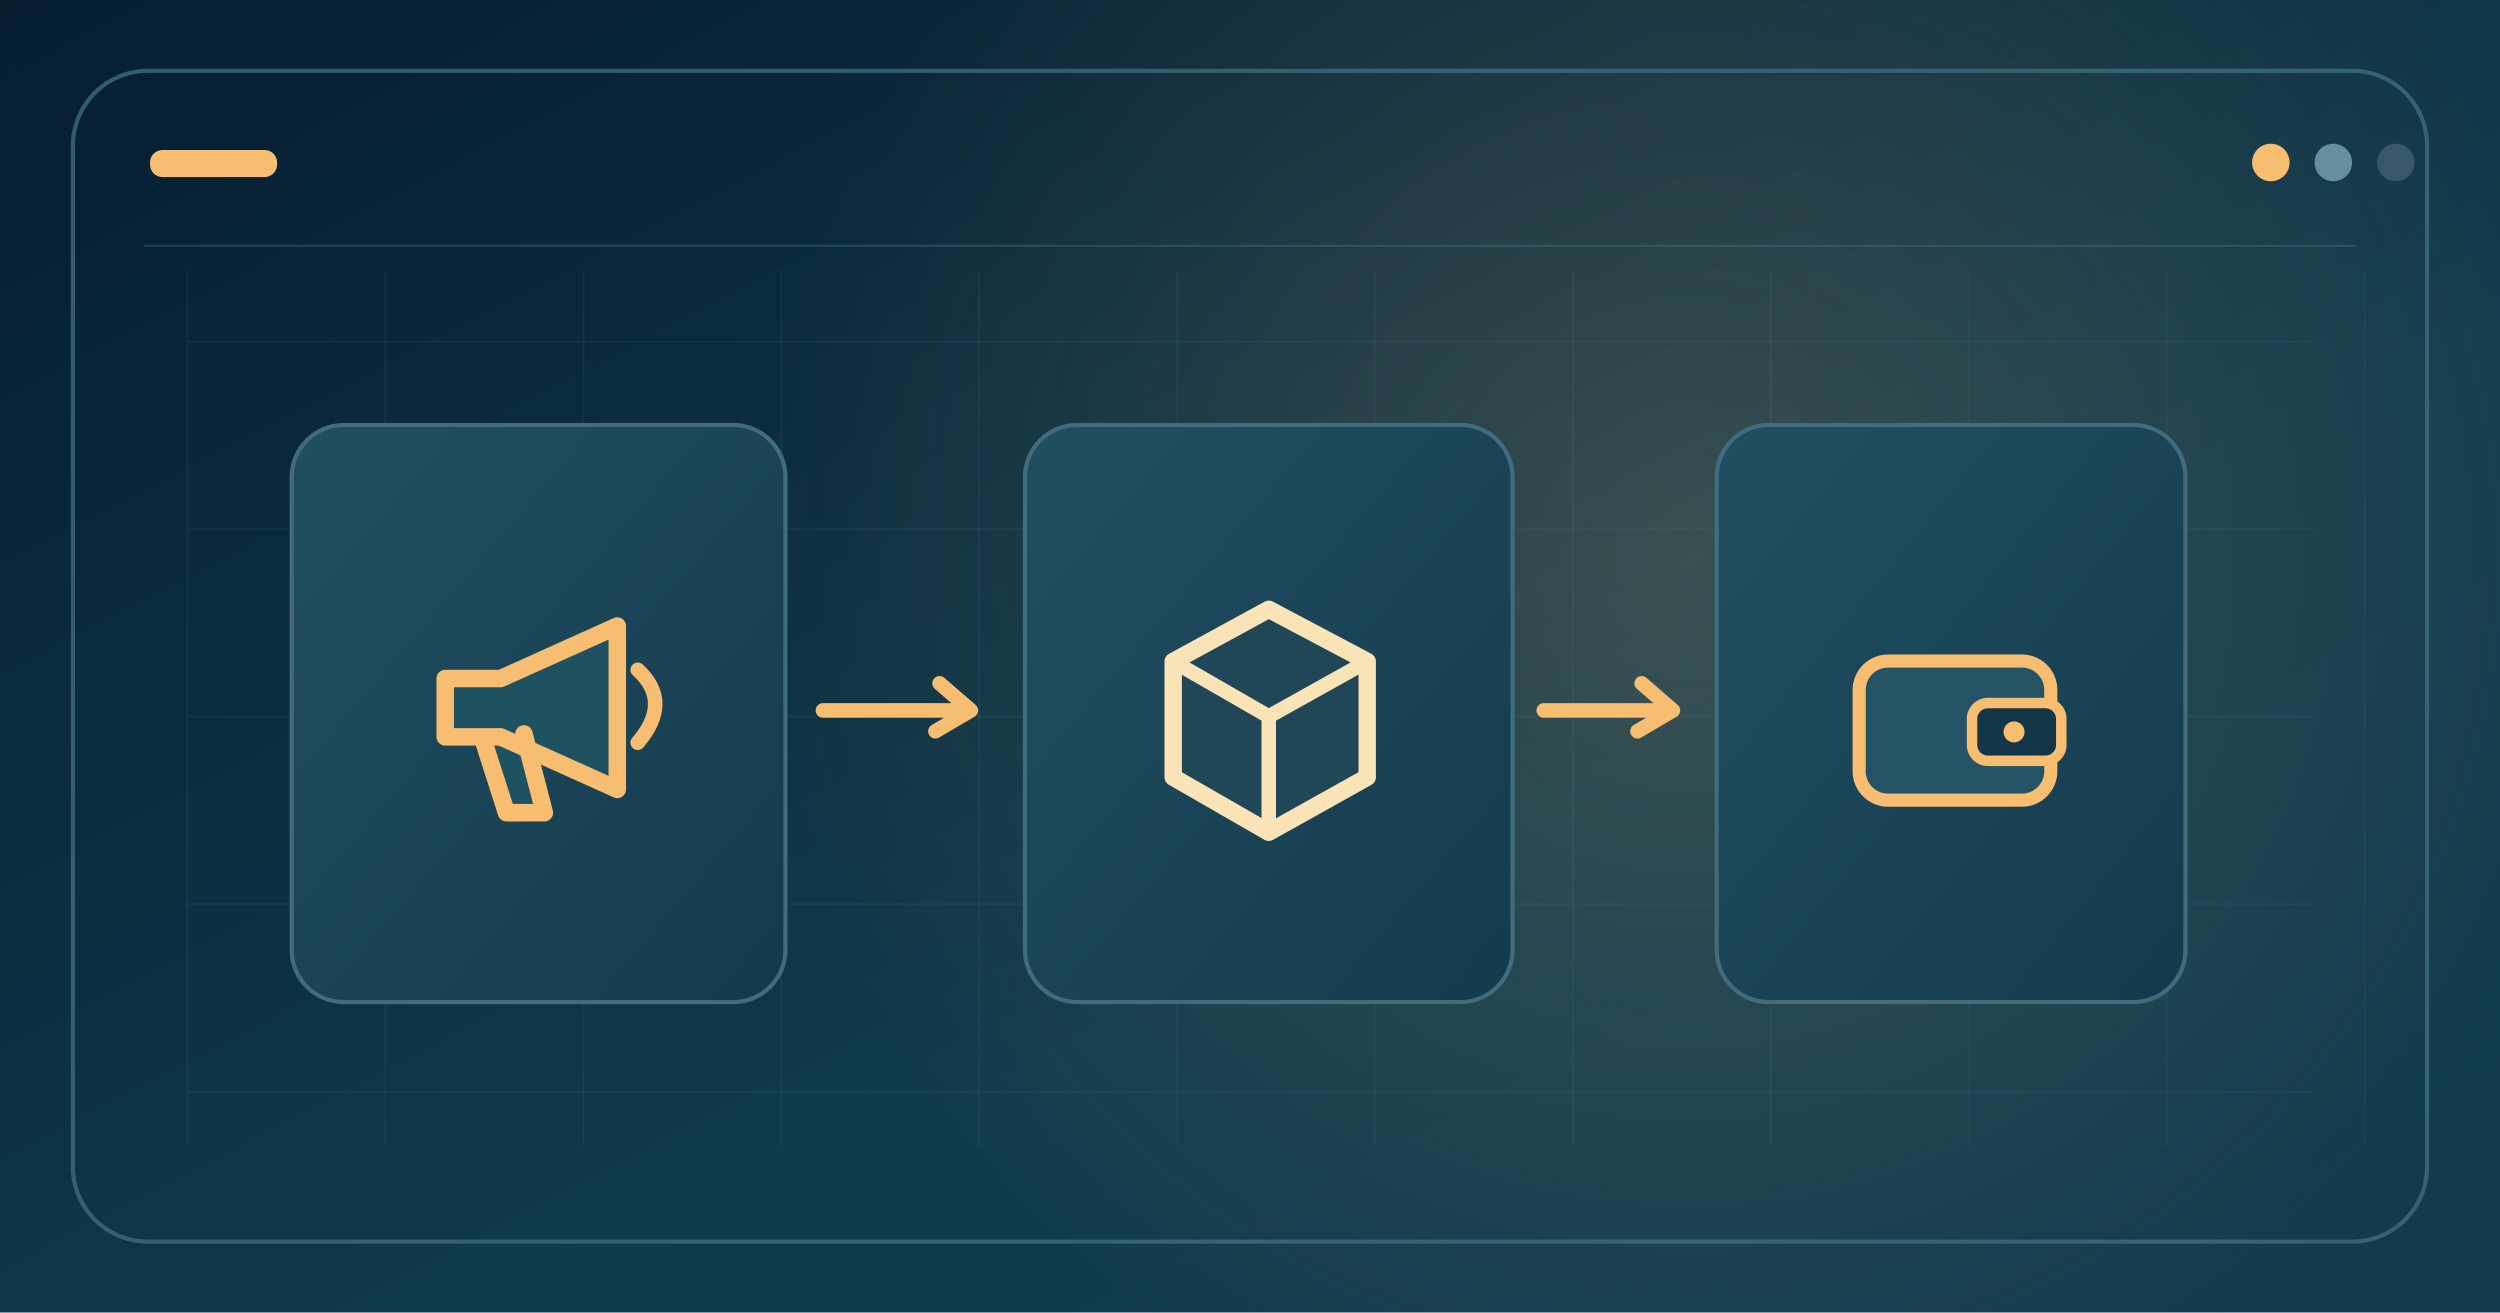
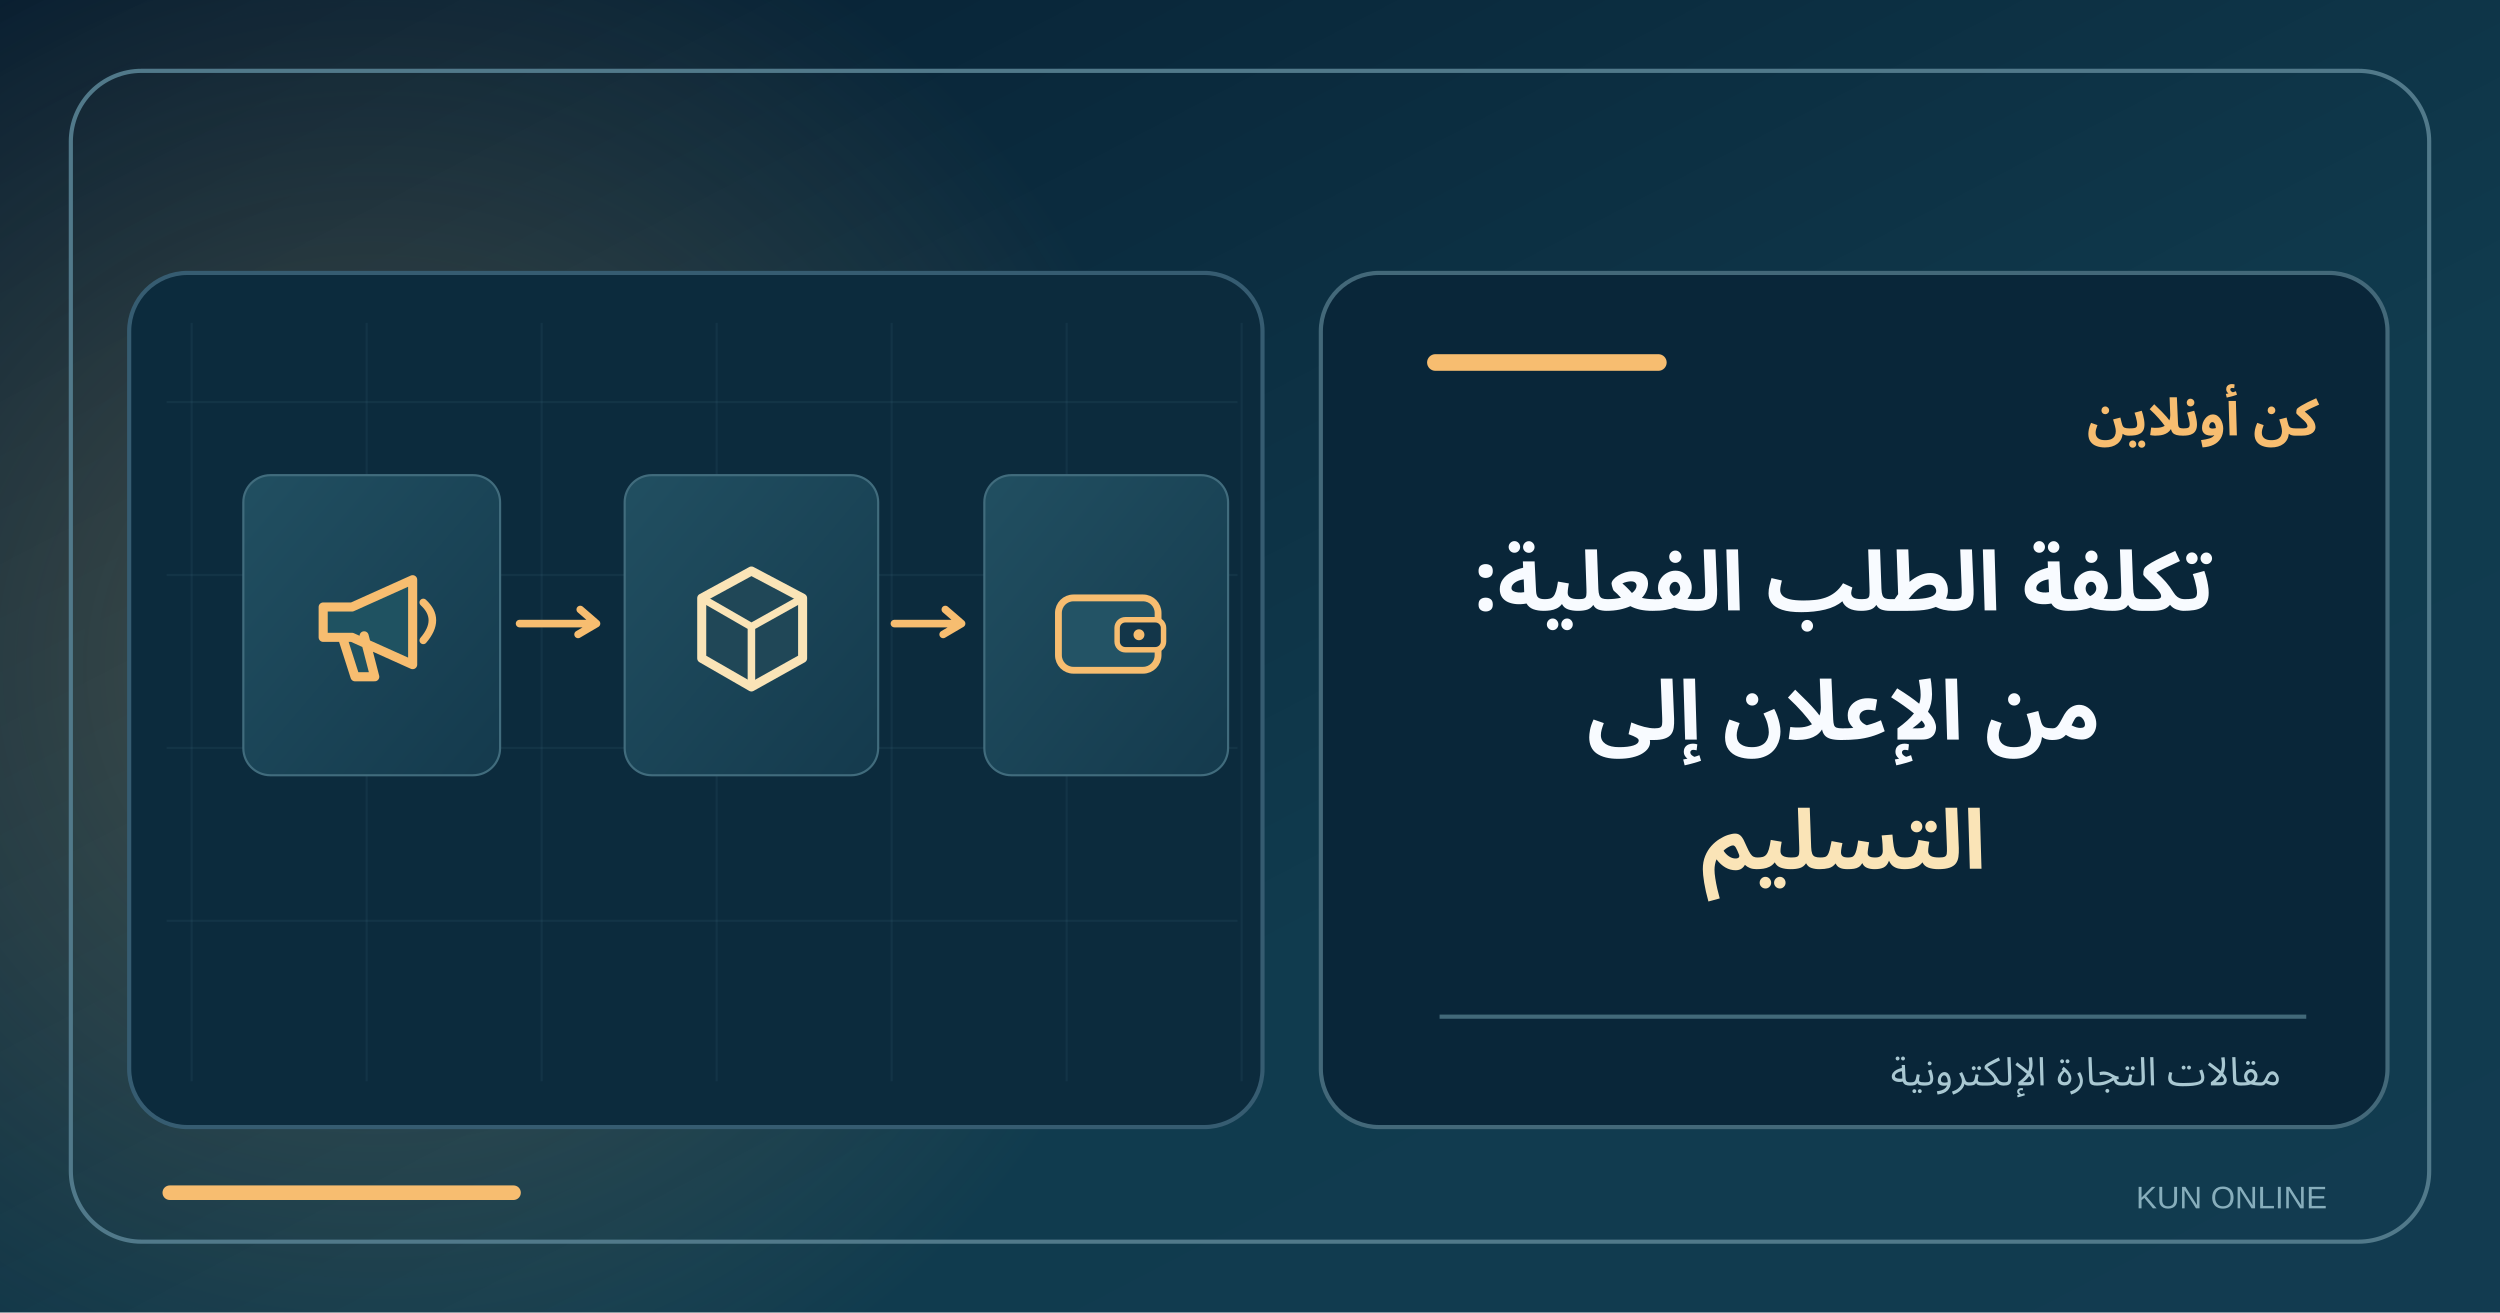
<svg xmlns="http://www.w3.org/2000/svg" width="1200" height="630" viewBox="0 0 1200 630" role="img" aria-labelledby="title desc">
  <defs>
    <linearGradient id="back" x1="0" y1="0" x2="1" y2="1">
      <stop stop-color="#061d30" />
      <stop offset=".62" stop-color="#103b4e" />
      <stop offset="1" stop-color="#123b50" />
    </linearGradient>
    <linearGradient id="glass" x1="0" y1="0" x2="1" y2="1">
      <stop stop-color="#214f61" />
      <stop offset="1" stop-color="#143a4d" />
    </linearGradient>
    <radialGradient id="bloom">
-       <stop stop-color="#f7bd70" stop-opacity=".18" />
+       <stop stop-color="#f7bd70" stop-opacity=".24" />
      <stop offset="1" stop-color="#f7bd70" stop-opacity="0" />
    </radialGradient>
  </defs>
  <rect width="1200" height="630" fill="url(#back)" />
-   <circle cx="811" cy="267" r="450" fill="url(#bloom)" />
-   <rect x="35" y="34" width="1130" height="562" rx="36" fill="none" stroke="#3f6f81" stroke-width="2" opacity=".75" />
-   <path d="M69 118H1131" stroke="#4c7f8b" stroke-width="1" opacity=".34" />
-   <rect x="72" y="72" width="61" height="13" rx="6" fill="#f7bd70" />
-   <circle cx="1090" cy="78" r="9" fill="#f7bd70" />
-   <circle cx="1120" cy="78" r="9" fill="#668e9d" />
-   <circle cx="1150" cy="78" r="9" fill="#38576b" />
+   <circle cx="180" cy="320" r="390" fill="url(#bloom)" />
+   <rect x="34" y="34" width="1132" height="562" rx="34" fill="none" stroke="#51798a" stroke-width="2" />
+   <rect x="62" y="131" width="544" height="410" rx="28" fill="#0c2b3d" stroke="#365c71" stroke-width="2" />
  <g stroke="#508396" stroke-opacity=".10" stroke-width="1">
-     <path d="M90 130V550" />
-     <path d="M185 130V550" />
-     <path d="M280 130V550" />
-     <path d="M375 130V550" />
-     <path d="M470 130V550" />
-     <path d="M565 130V550" />
-     <path d="M660 130V550" />
-     <path d="M755 130V550" />
-     <path d="M850 130V550" />
-     <path d="M945 130V550" />
-     <path d="M1040 130V550" />
-     <path d="M1135 130V550" />
-     <path d="M90 164H1110" />
-     <path d="M90 254H1110" />
-     <path d="M90 344H1110" />
-     <path d="M90 434H1110" />
-     <path d="M90 524H1110" />
+     <path d="M92 155V519" />
+     <path d="M176 155V519" />
+     <path d="M260 155V519" />
+     <path d="M344 155V519" />
+     <path d="M428 155V519" />
+     <path d="M512 155V519" />
+     <path d="M596 155V519" />
+     <path d="M80 193H594" />
+     <path d="M80 276H594" />
+     <path d="M80 359H594" />
+     <path d="M80 442H594" />
  </g>
-   <rect x="140" y="204" width="237" height="277" rx="25" fill="url(#glass)" stroke="#416c7d" stroke-width="2" />
-   <g transform="translate(188.5 272.5) scale(1.4)">
-     <path d="M18 38H37L77 20V76L37 58H18ZM31 59L39 84H52L45 57" fill="#1f5261" stroke="#f7bd70" stroke-width="6" stroke-linecap="round" stroke-linejoin="round" />
-     <path d="M84 35Q96 46 84 60" fill="none" stroke="#f7bd70" stroke-width="5" stroke-linecap="round" stroke-linejoin="round" />
+   <g id="topic-illustration" transform="translate(44 122) scale(.52)">
+     <rect x="140" y="204" width="237" height="277" rx="25" fill="url(#glass)" stroke="#416c7d" stroke-width="2" />
+     <g transform="translate(188.5 272.5) scale(1.4)">
+       <path d="M18 38H37L77 20V76L37 58H18ZM31 59L39 84H52L45 57" fill="#1f5261" stroke="#f7bd70" stroke-width="6" stroke-linecap="round" stroke-linejoin="round" />
+       <path d="M84 35Q96 46 84 60" fill="none" stroke="#f7bd70" stroke-width="5" stroke-linecap="round" stroke-linejoin="round" />
+     </g>
+     <path d="M395 341L466 341M451 328L466 341L449 351" fill="none" stroke="#f7bd70" stroke-width="7" stroke-linecap="round" stroke-linejoin="round" />
+     <rect x="492" y="204" width="234" height="277" rx="25" fill="url(#glass)" stroke="#416c7d" stroke-width="2" />
+     <g transform="translate(539.5 273) scale(1.39)">
+       <path d="M17 32L50 14L84 32V72L50 91L17 72Z" fill="#204757" stroke="#fae4b7" stroke-width="6" stroke-linecap="round" stroke-linejoin="round" />
+       <path d="M17 32L50 51L84 32M50 51V91" fill="none" stroke="#fae4b7" stroke-width="5" stroke-linecap="round" stroke-linejoin="round" />
+     </g>
+     <path d="M741 341L803 341M788 328L803 341L786 351" fill="none" stroke="#f7bd70" stroke-width="7" stroke-linecap="round" stroke-linejoin="round" />
+     <rect x="824" y="204" width="225" height="277" rx="25" fill="url(#glass)" stroke="#416c7d" stroke-width="2" />
+     <g transform="translate(873.5 279.5) scale(1.26)">
+       <rect x="15" y="30" width="73" height="53" rx="11" fill="#235365" stroke="#f7bd70" stroke-width="5" />
+       <rect x="58" y="46" width="34" height="22" rx="6" fill="#133649" stroke="#f7bd70" stroke-width="4" />
+       <circle cx="74" cy="57" r="4" fill="#f7bd70" stroke="none" stroke-width="0" />
+     </g>
  </g>
-   <path d="M395 341L466 341M451 328L466 341L449 351" fill="none" stroke="#f7bd70" stroke-width="7" stroke-linecap="round" stroke-linejoin="round" />
-   <rect x="492" y="204" width="234" height="277" rx="25" fill="url(#glass)" stroke="#416c7d" stroke-width="2" />
-   <g transform="translate(539.5 273) scale(1.39)">
-     <path d="M17 32L50 14L84 32V72L50 91L17 72Z" fill="#204757" stroke="#fae4b7" stroke-width="6" stroke-linecap="round" stroke-linejoin="round" />
-     <path d="M17 32L50 51L84 32M50 51V91" fill="none" stroke="#fae4b7" stroke-width="5" stroke-linecap="round" stroke-linejoin="round" />
+   <rect x="634" y="131" width="512" height="410" rx="28" fill="#092639" stroke="#436879" stroke-width="2" />
+   <rect x="685" y="170" width="115" height="8" rx="4" fill="#f7bd70" />
+   <text x="1113" y="209" direction="rtl" text-anchor="start" font-family="Cairo,Tajawal,Noto Sans Arabic,Segoe UI,Arial,sans-serif" font-size="25" font-weight="700" fill="#f7bd70">كن أونلاين</text>
+   <g id="article-title">
+     <text x="885" y="293" text-anchor="middle" direction="rtl" unicode-bidi="plaintext" font-family="Cairo,Tajawal,Noto Sans Arabic,Segoe UI,Arial,sans-serif" font-size="40" font-weight="700" letter-spacing="0" fill="#f8fbff">تكلفة الطلب الفعلية:</text>
+     <text x="885" y="355" text-anchor="middle" direction="rtl" unicode-bidi="plaintext" font-family="Cairo,Tajawal,Noto Sans Arabic,Segoe UI,Arial,sans-serif" font-size="40" font-weight="700" letter-spacing="0" fill="#f8fbff">من الإعلان إلى</text>
+     <text x="885" y="417" text-anchor="middle" direction="rtl" unicode-bidi="plaintext" font-family="Cairo,Tajawal,Noto Sans Arabic,Segoe UI,Arial,sans-serif" font-size="40" font-weight="700" letter-spacing="0" fill="#fae4b7">التسليم</text>
  </g>
-   <path d="M741 341L803 341M788 328L803 341L786 351" fill="none" stroke="#f7bd70" stroke-width="7" stroke-linecap="round" stroke-linejoin="round" />
-   <rect x="824" y="204" width="225" height="277" rx="25" fill="url(#glass)" stroke="#416c7d" stroke-width="2" />
-   <g transform="translate(873.5 279.5) scale(1.26)">
-     <rect x="15" y="30" width="73" height="53" rx="11" fill="#235365" stroke="#f7bd70" stroke-width="5" />
-     <rect x="58" y="46" width="34" height="22" rx="6" fill="#133649" stroke="#f7bd70" stroke-width="4" />
-     <circle cx="74" cy="57" r="4" fill="#f7bd70" stroke="none" stroke-width="0" />
-   </g>
+   <path d="M691 488H1107" stroke="#426979" stroke-width="2" />
+   <text x="1095" y="521" direction="rtl" text-anchor="start" font-family="Cairo,Tajawal,Noto Sans Arabic,Segoe UI,Arial,sans-serif" font-size="19" fill="#a9c8d2">مقالات التجارة الإلكترونية</text>
+   <rect x="78" y="569" width="172" height="7" rx="3.5" fill="#f7bd70" />
+   <text x="1117" y="580" direction="rtl" text-anchor="start" font-family="Arial,sans-serif" font-size="15" fill="#87aebc">KUN ONLINE</text>
</svg>
